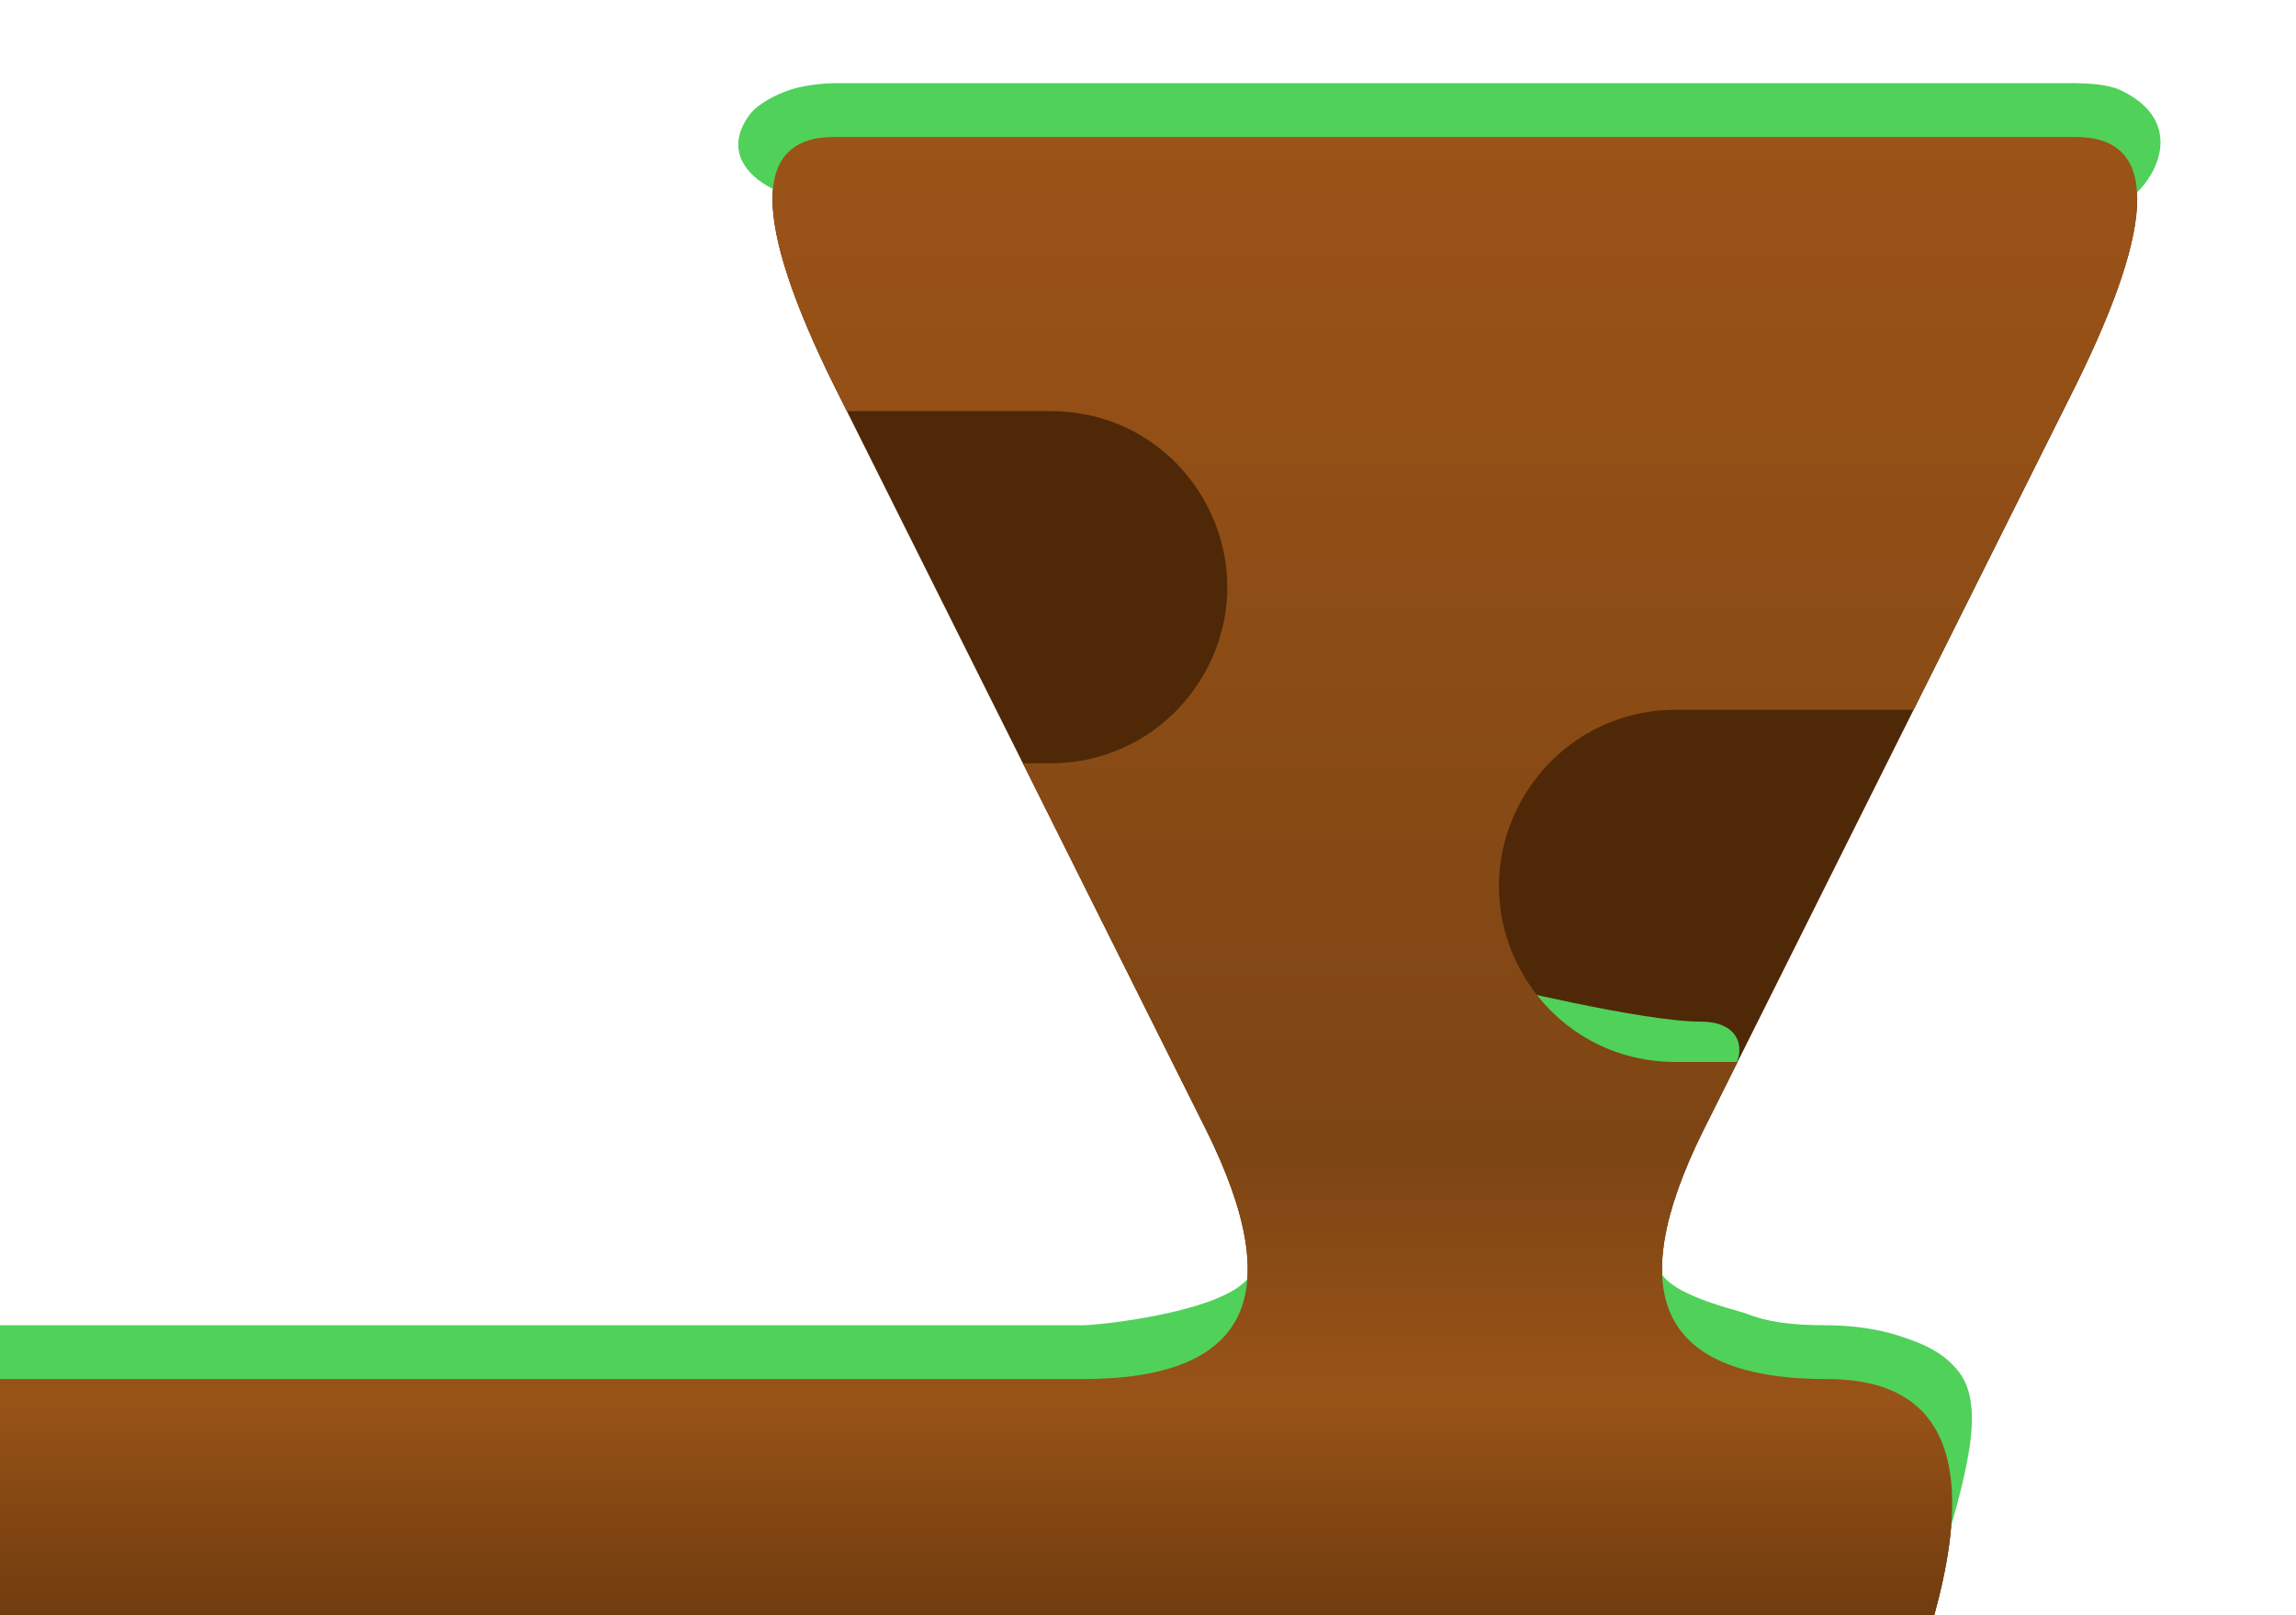
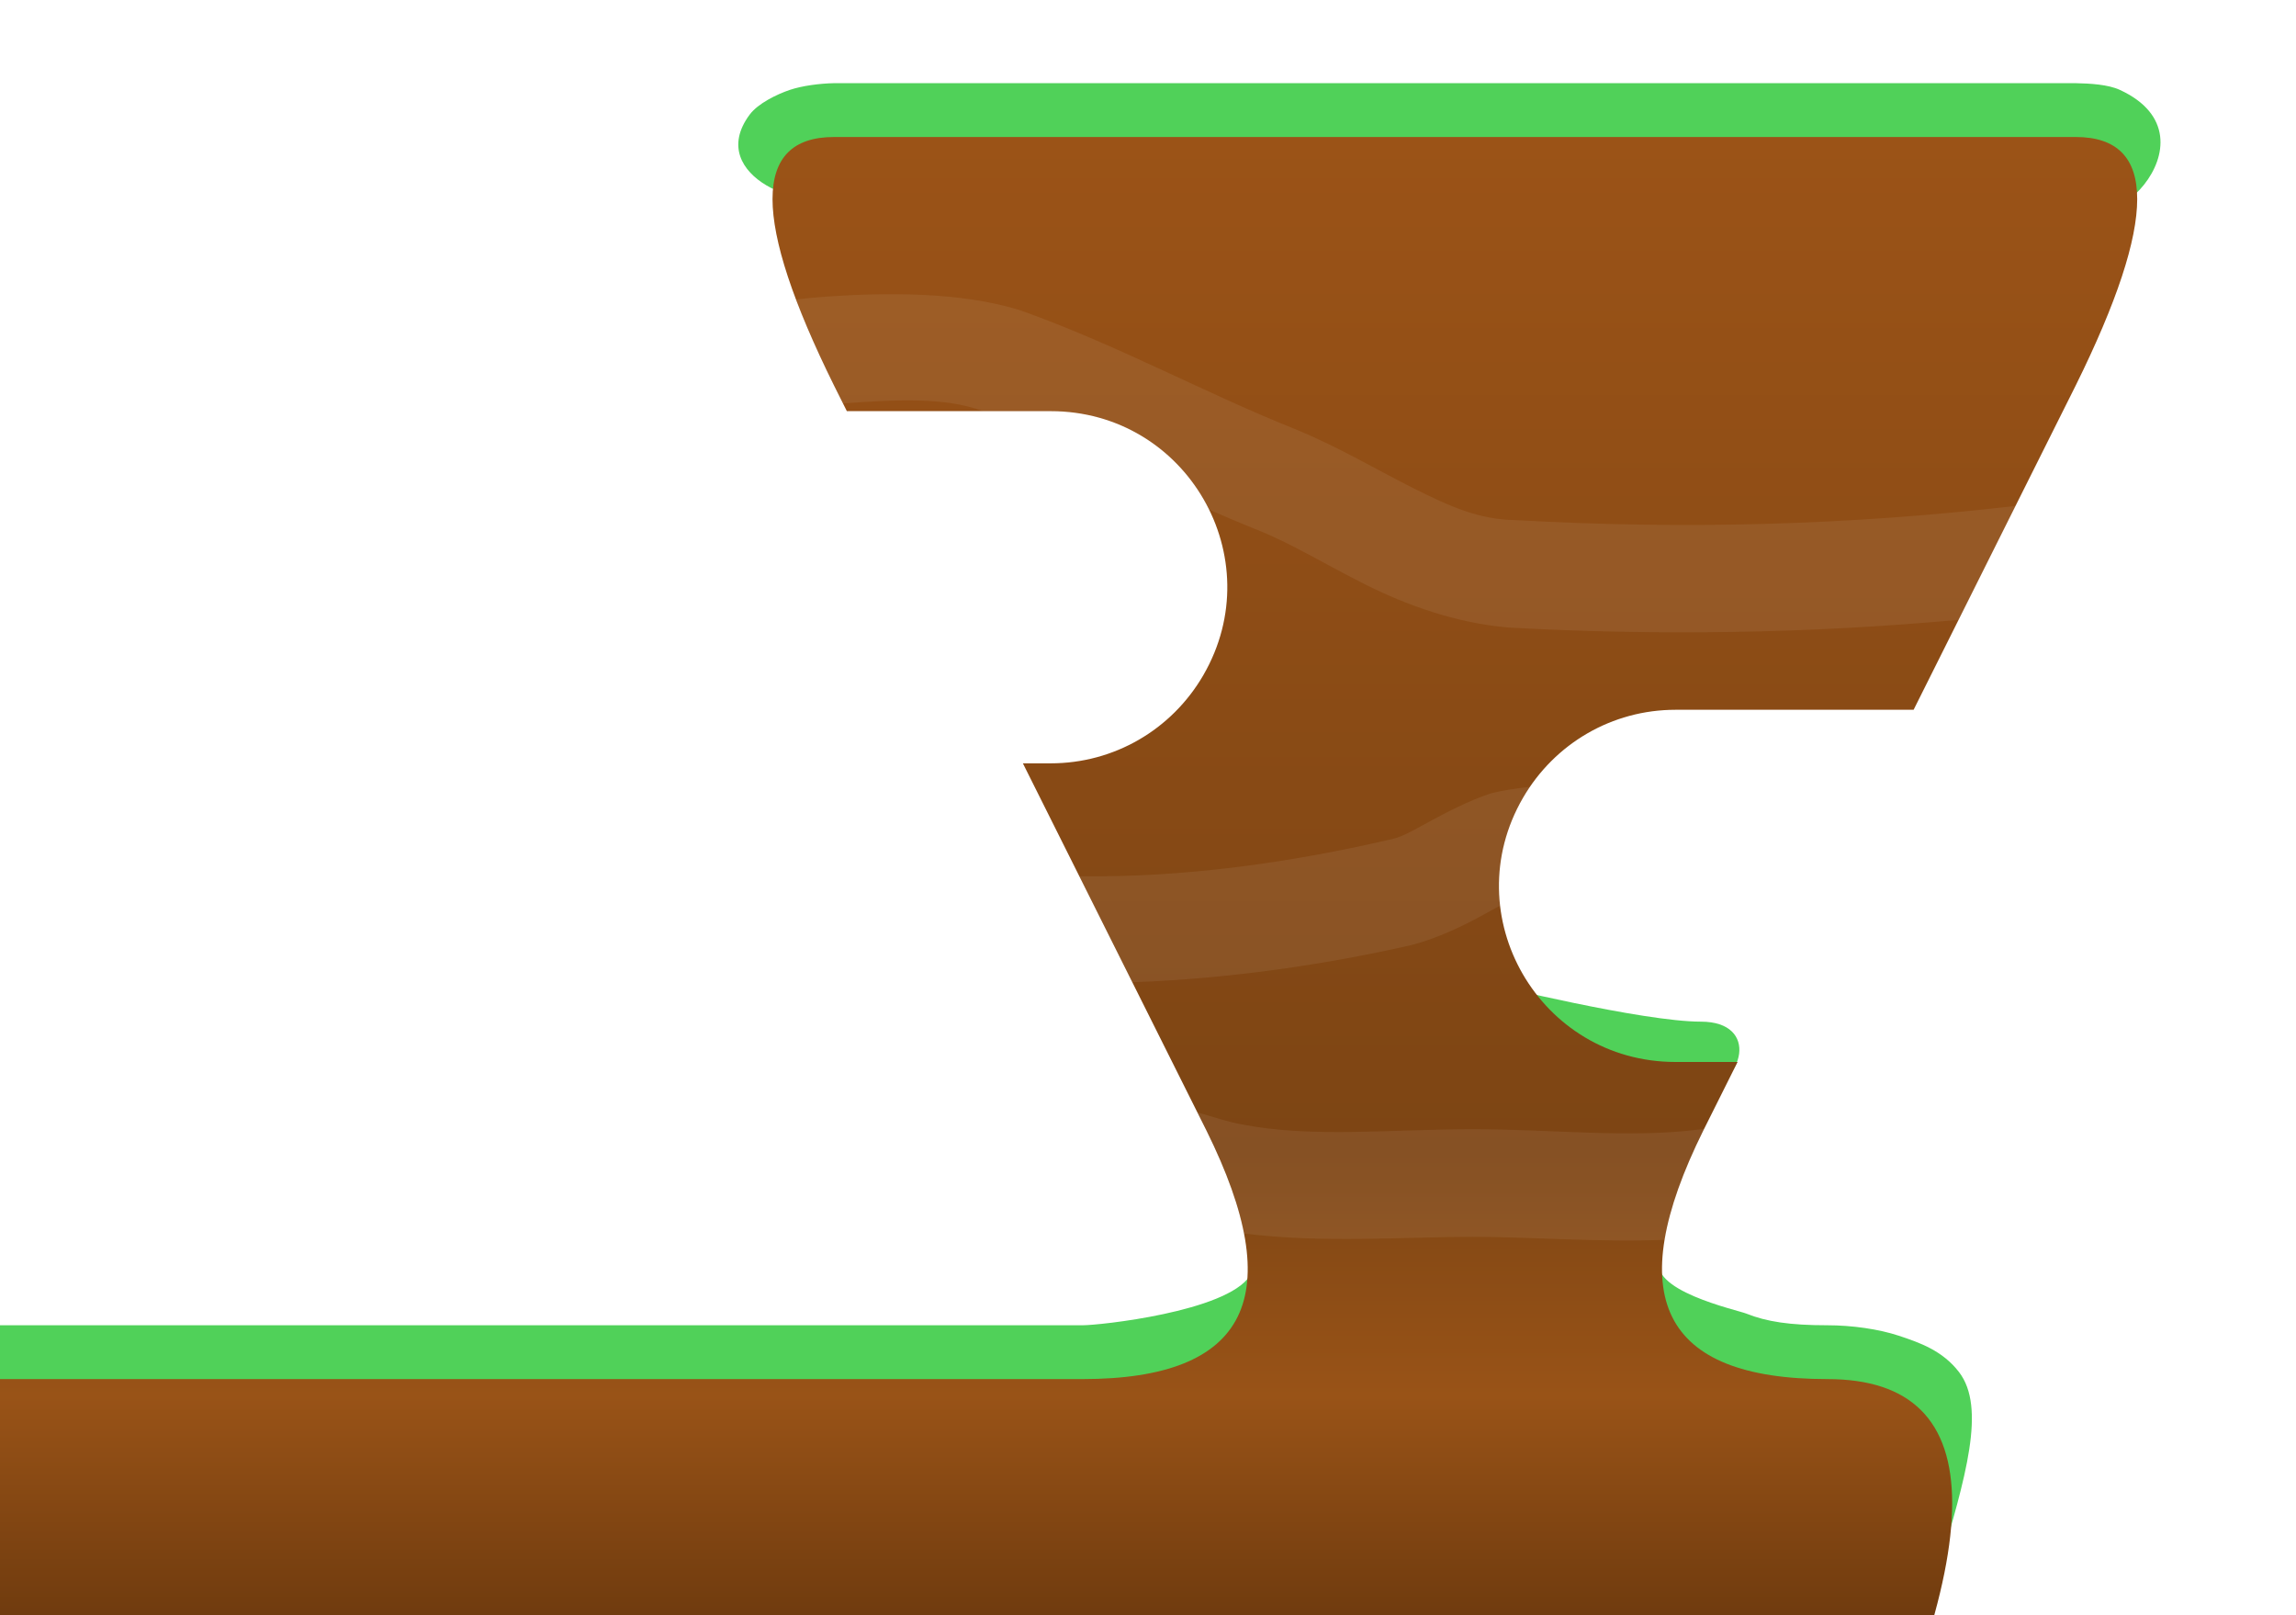
<svg xmlns="http://www.w3.org/2000/svg" xmlns:ns1="https://boxy-svg.com" viewBox="0 0 2048 1440" width="2048px" height="1440px">
  <defs>
    <linearGradient gradientUnits="userSpaceOnUse" x1="882.082" y1="122.168" x2="882.082" y2="1672.83" id="gradient-1" gradientTransform="matrix(0.886992, 0, 0, 0.886992, 532.4216, 18.52181)">
      <stop offset="0" style="stop-color: rgb(155, 83, 23);" />
      <stop offset="0.656" style="stop-color: rgb(125, 69, 20);" />
      <stop offset="0.813" style="stop-color: rgb(153, 83, 23);" />
      <stop offset="1" style="stop-color: rgb(99, 52, 12);" />
    </linearGradient>
-     <ns1:export>
-       <ns1:file format="png" />
-       <ns1:file format="svg" />
-     </ns1:export>
+     <ns1:export />
  </defs>
-   <path d="M -142.19 1229.79 L 965.43 1229.79 C 1113.86 1229.79 1149.3 1155.81 1076.19 1008.27 L 743.91 343.698 C 670.8 195.946 670.8 122.168 743.91 122.168 L 1851.53 122.168 C 1924.63 122.168 1924.63 195.946 1851.53 343.698 L 1519.25 1008.27 C 1446.14 1155.81 1481.58 1229.79 1630.01 1229.79 C 1778.42 1229.79 1778.42 1377.33 1630.01 1672.83 L -142.19 1672.83 L -142.19 1229.79 Z" style="fill: rgb(79, 40, 8); stroke-width: 96px; paint-order: stroke;" />
-   <path d="M 965.43 1181.79 C 979.934 1181.911 1093.952 1169.811 1114.901 1137.686 C 1140.955 1097.732 1149.647 1131.419 1141.732 1114.821 C 1141.732 1114.821 1153.517 1182.288 1146.91 1195.643 C 1140.199 1209.207 1127.92 1224.961 1116.316 1234.962 C 1105.061 1244.662 1088.4 1254.505 1073.496 1260.479 C 1045.396 1271.743 1006.188 1277.511 965.43 1277.79 L -94.19 1277.79 L -94.19 1624.83 L 1600.255 1624.83 C 1664.024 1494.382 1693.317 1406.697 1693.317 1340.498 C 1693.317 1325.454 1692.116 1317.057 1688.848 1307.308 C 1685.871 1298.423 1684.786 1296.609 1679.643 1291.495 C 1674.491 1286.371 1672.595 1285.249 1663.606 1282.269 C 1653.748 1279.002 1645.187 1277.79 1630.01 1277.79 C 1589.252 1277.79 1550.044 1271.743 1521.944 1260.479 C 1507.04 1254.505 1490.379 1244.662 1479.124 1234.962 C 1467.52 1224.961 1455.241 1209.207 1448.53 1195.643 C 1441.923 1182.288 1436.76 1163.405 1435.253 1147.817 C 1433.805 1132.847 1481.241 1121.118 1481.241 1121.118 C 1467.3 1150.371 1549.514 1168.105 1557.663 1171.372 C 1575.669 1178.589 1596.553 1181.79 1630.01 1181.79 C 1651.936 1181.79 1675.839 1185.189 1693.808 1191.144 C 1712.646 1197.388 1732.649 1204.421 1747.338 1223.426 C 1796.138 1286.564 1674.705 1471.855 1672.904 1694.373 L 1659.664 1720.83 L -190.19 1720.83 L -190.19 1181.79 L 965.43 1181.79 Z M 743.91 170.168 C 724.971 192.052 627.257 157.994 668.685 102.224 C 676.036 92.328 692.797 84.108 704.615 80.132 C 715.572 76.446 731.347 74.414 743.91 74.168 L 1851.53 74.168 C 1864.092 74.414 1880.322 75.3 1890.824 80.133 C 1985.461 123.684 1866.955 232.047 1851.53 170.168 L 743.91 170.168 Z" style="fill: rgb(80, 209, 89);" />
-   <path style="fill: rgb(80, 209, 89);" d="M 1330.533 877.916 C 1330.533 877.916 1465.115 911.047 1517.25 911.047 C 1569.385 911.047 1556.865 966.07 1514.03 975.616 L 1387.62 964.35 L 1330.533 877.916 Z" />
-   <path style="fill: rgb(80, 209, 89); transform-box: fill-box; transform-origin: 50% 50%;" d="M 906.302 701.733 C 943.236 769.218 1040.915 668.647 1093.03 668.602 C 1145.16 668.557 1132.64 613.579 1089.81 604.033 L 963.392 615.299 L 906.302 701.733 Z" transform="matrix(-1, 0, 0, -1, 0, -23.30029)" />
-   <path d="M -142.19 1229.79 L 965.432 1229.79 C 1113.86 1229.79 1149.3 1155.81 1076.19 1008.27 L 912.403 680.69 L 937.216 680.69 C 993.741 680.69 1045.04 650.75 1073.3 602.176 C 1134.02 497.491 1058.64 366.634 937.216 366.634 L 755.379 366.634 L 743.911 343.698 C 670.804 195.946 670.804 122.168 743.911 122.168 L 1851.53 122.168 C 1924.63 122.168 1924.63 195.946 1851.53 343.698 L 1706.913 632.938 L 1494.558 632.938 C 1438.038 632.938 1386.738 662.878 1358.478 711.452 C 1297.758 816.137 1373.138 946.994 1494.558 946.994 L 1549.887 946.994 L 1519.25 1008.27 C 1446.14 1155.81 1481.58 1229.79 1630.01 1229.79 C 1778.42 1229.79 1778.42 1377.33 1630.01 1672.83 L -142.19 1672.83 Z" style="fill: url(&quot;#gradient-1&quot;);" />
+   <path d="M 965.43 1181.79 C 979.934 1181.911 1093.952 1169.811 1114.901 1137.686 C 1140.955 1097.732 1149.647 1131.419 1141.732 1114.821 C 1141.732 1114.821 1153.517 1182.288 1146.91 1195.643 C 1140.199 1209.207 1127.92 1224.961 1116.316 1234.962 C 1105.061 1244.662 1088.4 1254.505 1073.496 1260.479 C 1045.396 1271.743 1006.188 1277.511 965.43 1277.79 L -94.19 1277.79 L -94.19 1624.83 L 1600.255 1624.83 C 1664.024 1494.382 1693.317 1406.697 1693.317 1340.498 C 1693.317 1325.454 1692.116 1317.057 1688.848 1307.308 C 1685.871 1298.423 1684.786 1296.609 1679.643 1291.495 C 1674.491 1286.371 1672.595 1285.249 1663.606 1282.269 C 1653.748 1279.002 1645.187 1277.79 1630.01 1277.79 C 1589.252 1277.79 1550.044 1271.743 1521.944 1260.479 C 1507.04 1254.505 1490.379 1244.662 1479.124 1234.962 C 1467.52 1224.961 1455.241 1209.207 1448.53 1195.643 C 1441.923 1182.288 1436.76 1163.405 1435.253 1147.817 C 1433.805 1132.847 1481.241 1121.118 1481.241 1121.118 C 1467.3 1150.371 1549.514 1168.105 1557.663 1171.372 C 1575.669 1178.589 1596.553 1181.79 1630.01 1181.79 C 1651.936 1181.79 1675.839 1185.189 1693.808 1191.144 C 1712.646 1197.388 1732.649 1204.421 1747.338 1223.426 C 1796.138 1286.564 1674.705 1471.855 1672.904 1694.373 L 1659.664 1720.83 L -190.19 1720.83 L -190.19 1181.79 L 965.43 1181.79 Z M 743.91 170.168 C 724.971 192.052 627.257 157.994 668.685 102.224 C 676.036 92.328 692.797 84.108 704.615 80.132 C 715.572 76.446 731.347 74.414 743.91 74.168 L 1851.53 74.168 C 1864.092 74.414 1880.322 75.3 1890.824 80.133 C 1985.461 123.684 1866.955 232.047 1851.53 170.168 L 743.91 170.168 Z" style="fill: rgb(80, 209, 89);" id="object-1" />
+   <path style="fill: rgb(80, 209, 89);" d="M 1330.533 877.916 C 1330.533 877.916 1465.115 911.047 1517.25 911.047 C 1569.385 911.047 1556.865 966.07 1514.03 975.616 L 1387.62 964.35 L 1330.533 877.916 Z" id="object-2" />
+   <path style="fill: rgb(80, 209, 89); transform-box: fill-box; transform-origin: 50% 50%;" d="M 906.302 701.733 C 943.236 769.218 1040.915 668.647 1093.03 668.602 C 1145.16 668.557 1132.64 613.579 1089.81 604.033 L 963.392 615.299 L 906.302 701.733 Z" transform="matrix(-1, 0, 0, -1, 0, -23.30029)" id="object-3" />
+   <path d="M -142.19 1229.79 L 965.432 1229.79 C 1113.86 1229.79 1149.3 1155.81 1076.19 1008.27 L 912.403 680.69 L 937.216 680.69 C 993.741 680.69 1045.04 650.75 1073.3 602.176 C 1134.02 497.491 1058.64 366.634 937.216 366.634 L 755.379 366.634 L 743.911 343.698 C 670.804 195.946 670.804 122.168 743.911 122.168 L 1851.53 122.168 C 1924.63 122.168 1924.63 195.946 1851.53 343.698 L 1706.913 632.938 L 1494.558 632.938 C 1438.038 632.938 1386.738 662.878 1358.478 711.452 C 1297.758 816.137 1373.138 946.994 1494.558 946.994 L 1549.887 946.994 L 1519.25 1008.27 C 1446.14 1155.81 1481.58 1229.79 1630.01 1229.79 C 1778.42 1229.79 1778.42 1377.33 1630.01 1672.83 L -142.19 1672.83 Z" style="fill: url(#gradient-1);" id="object-0" />
+   <path style="fill: none; stroke-width: 96px;" d="M 548.713 631.314 C 573.583 631.314 603.853 683.856 625.962 698.596 C 707.285 752.811 779.146 811.19 875.152 823.191 C 994.861 838.154 1132.976 822.54 1248.937 795.78 C 1282.22 788.099 1311.797 763.212 1343.63 753.417 C 1361.887 747.8 1386.953 748.472 1405.927 745.942 C 1447.422 740.409 1503.726 724.842 1545.473 735.974 C 1572.06 743.064 1600.106 762.193 1625.214 773.353 C 1687.141 800.876 1747.761 829.203 1802.139 868.045 C 1829.329 887.466 1873.22 899.256 1894.339 920.375 M 1002.239 1027.526 C 1029.076 1027.526 1070.846 1044.758 1099.423 1049.954 C 1167.665 1062.361 1244.493 1054.937 1313.727 1054.937 C 1380.836 1054.937 1453.67 1062.806 1520.554 1054.937 C 1554.074 1050.994 1589.693 1048.307 1622.722 1042.478 C 1671.904 1033.799 1719.608 1007.591 1769.745 1007.591 M 167.452 469.34 C 239.605 469.34 298.325 421.081 366.804 402.059 C 487.241 368.604 615.304 320.703 740.589 312.351 C 789.11 309.116 848.85 305.999 895.087 322.318 C 976.935 351.206 1056.1 394.697 1136.8 426.978 C 1207.77 455.364 1268.54 507.254 1348.61 511.703 C 1527.11 521.619 1699.96 514.552 1876.9 489.276 C 1976.51 475.045 2084.3 426.978 2183.4 426.978" />
+   <path d="M 1238.2 749.009 C 1249.2 747.244 1258.89 741.377 1274.04 733.176 C 1289.19 724.976 1308.91 714.478 1329.57 707.54 C 1341.16 704.561 1353.35 702.877 1364.64 701.718 C 1362.49 704.872 1360.45 708.118 1358.51 711.452 C 1340.46 742.558 1334.44 775.975 1338.07 807.583 C 1332.6 810.471 1326.63 813.872 1319.73 817.606 C 1303.82 826.218 1282.07 836.635 1259.79 842.551 C 1183.69 860.009 1096.14 872.87 1010.06 875.894 L 962.77 781.329 C 1054.59 782.836 1151.25 769.198 1238.2 749.009 Z M 1108.07 1002.73 C 1169.71 1014.86 1242.24 1006.94 1313.79 1006.94 C 1383.47 1006.94 1453.5 1015.11 1515 1007.27 C 1516.69 1007.07 1518.38 1006.87 1520.07 1006.68 L 1519.28 1008.27 C 1500.9 1045.36 1489.38 1077.8 1484.79 1105.59 C 1425.63 1107.91 1366.06 1102.94 1313.79 1102.94 C 1252.44 1102.94 1179.16 1108.76 1109.72 1099.96 C 1104.58 1073.45 1093.4 1042.88 1076.25 1008.27 L 1068.11 991.991 C 1084.14 996.662 1097.77 1001.04 1108.07 1002.73 Z M 737.444 264.457 C 786.314 261.202 855.634 259.4 911.114 277.055 C 996.53 307.54 1076.63 351.378 1154.68 382.411 C 1193.75 398.393 1228.56 419.216 1260.86 435.405 C 1293.13 451.579 1318.88 463.232 1351.33 463.777 C 1503.07 472.302 1648.82 468.396 1797.84 451.143 L 1747.04 552.74 C 1613.78 564.878 1480.79 567.033 1346.01 559.629 C 1298.39 555.725 1253.72 539.209 1217.84 521.229 C 1182 503.264 1150.94 483.949 1119.03 471.545 C 1105.41 466.066 1091.93 460.33 1078.56 454.448 C 1053.65 403.841 1001.99 366.634 937.24 366.634 L 876.738 366.634 C 842.1 353.584 796.545 356.665 751.964 359.696 L 743.964 343.698 C 729.974 315.438 718.664 289.884 710.034 267.034 C 719.174 266.001 728.314 265.136 737.444 264.457 Z" style="fill: rgba(255, 255, 255, 0.067);" id="path-1" />
</svg>
